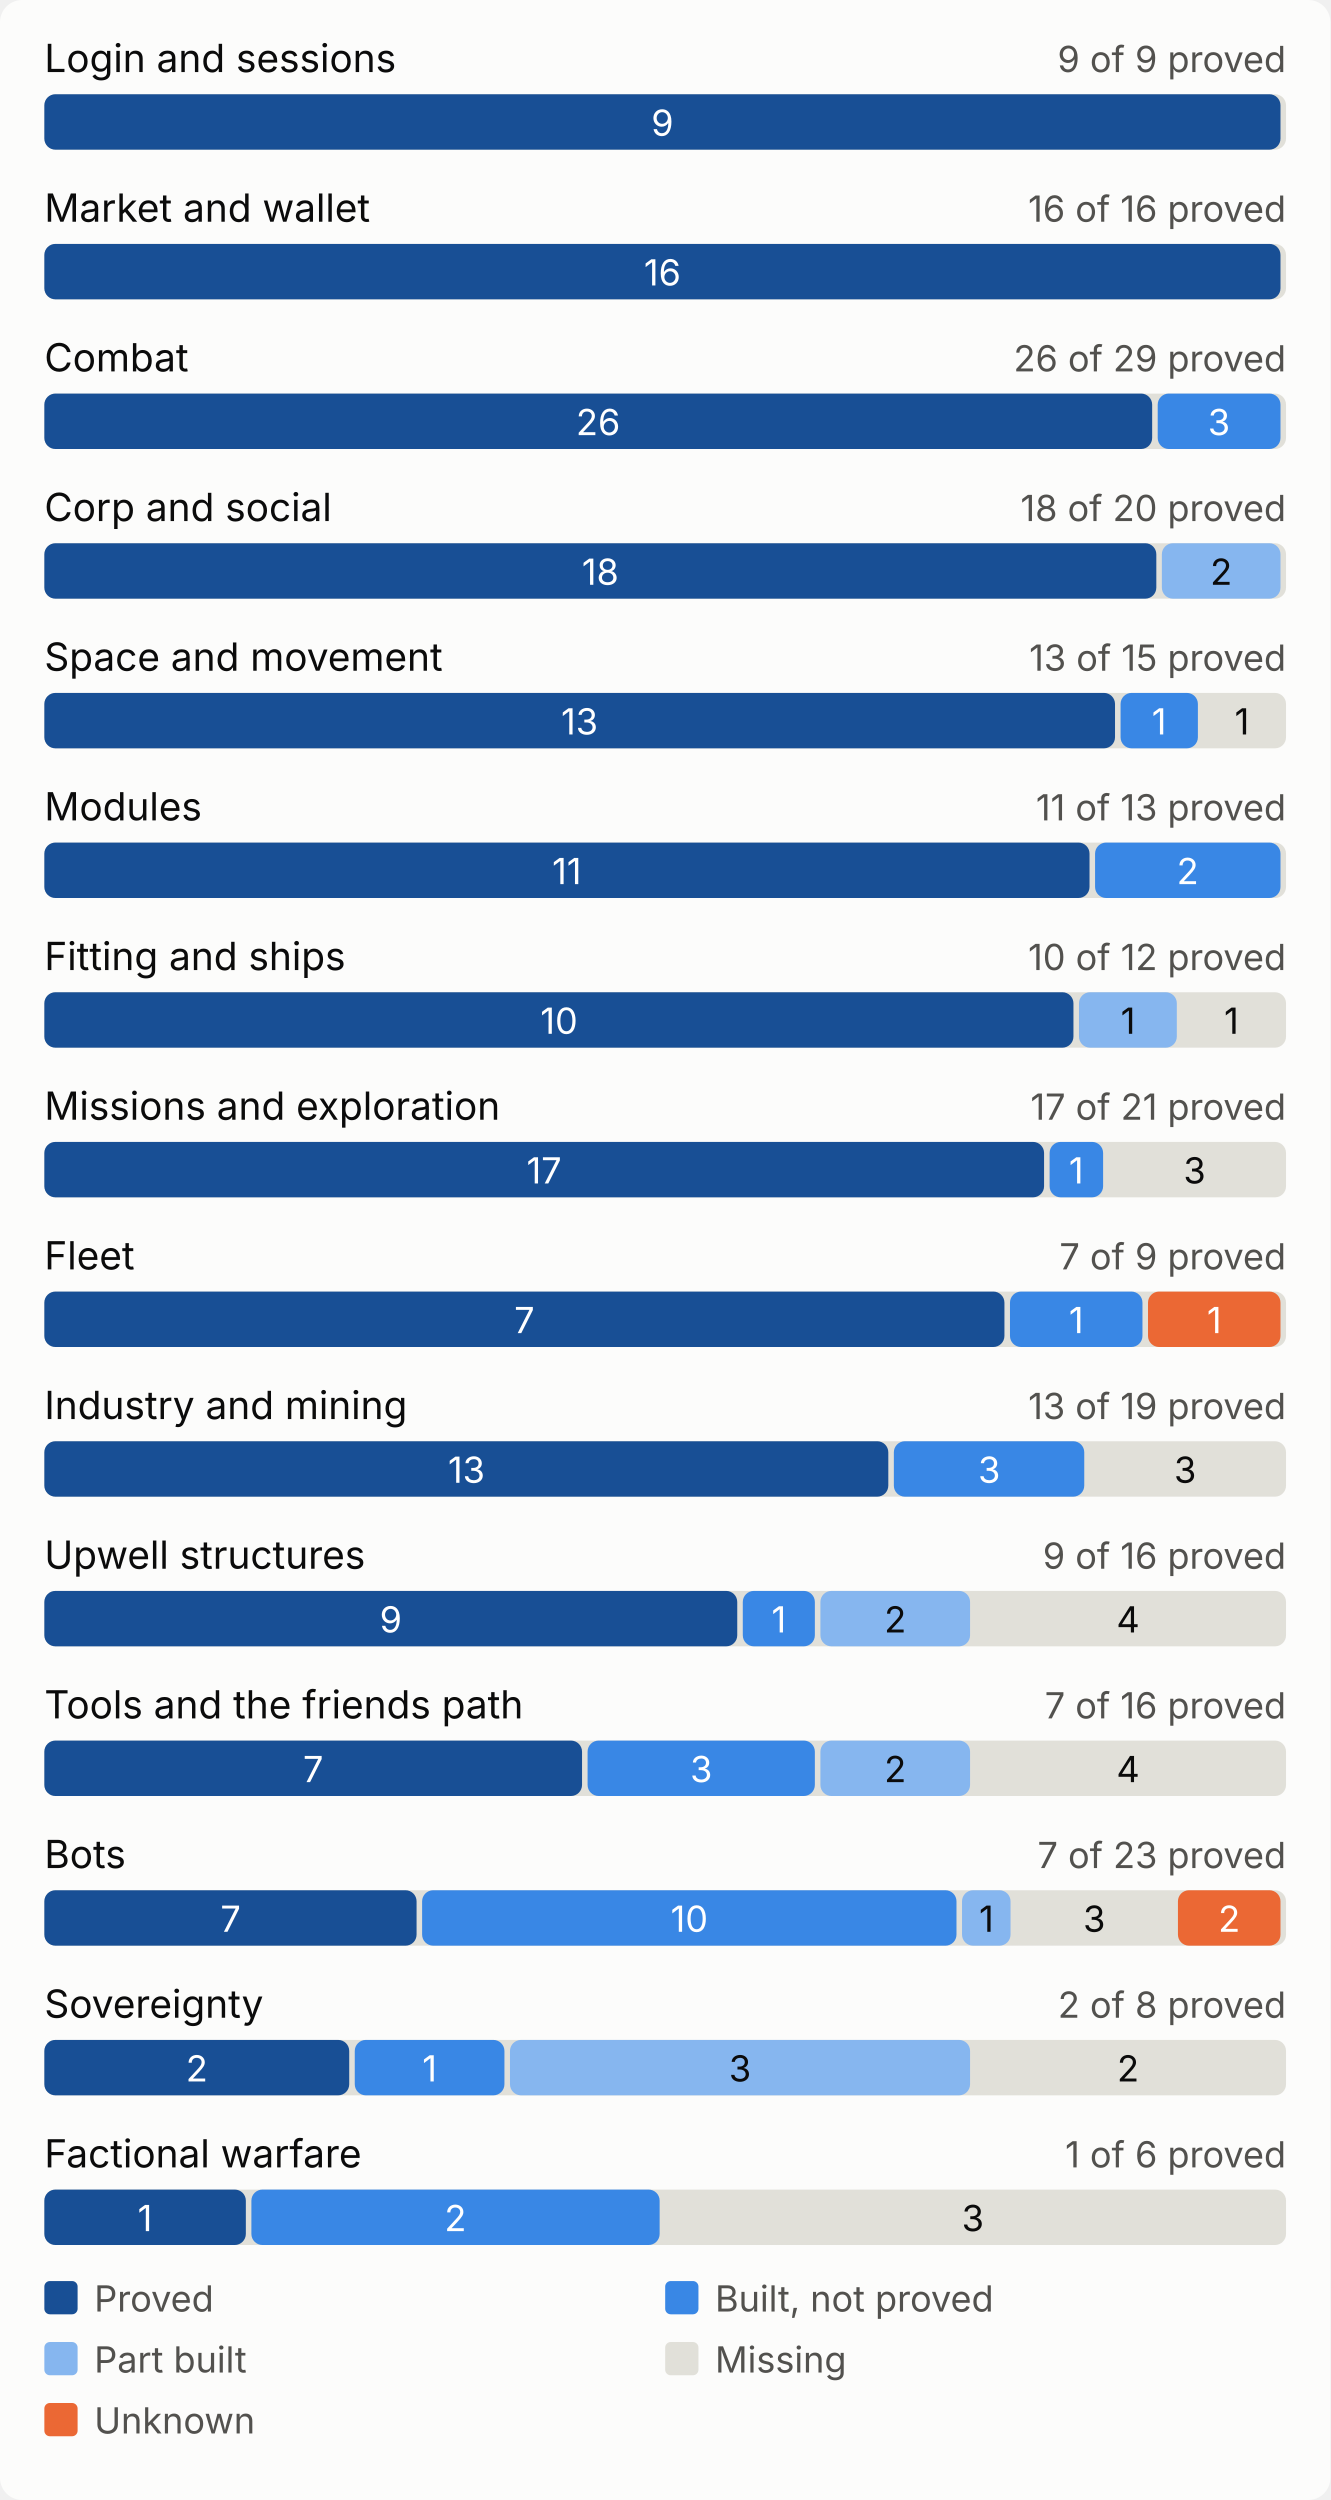
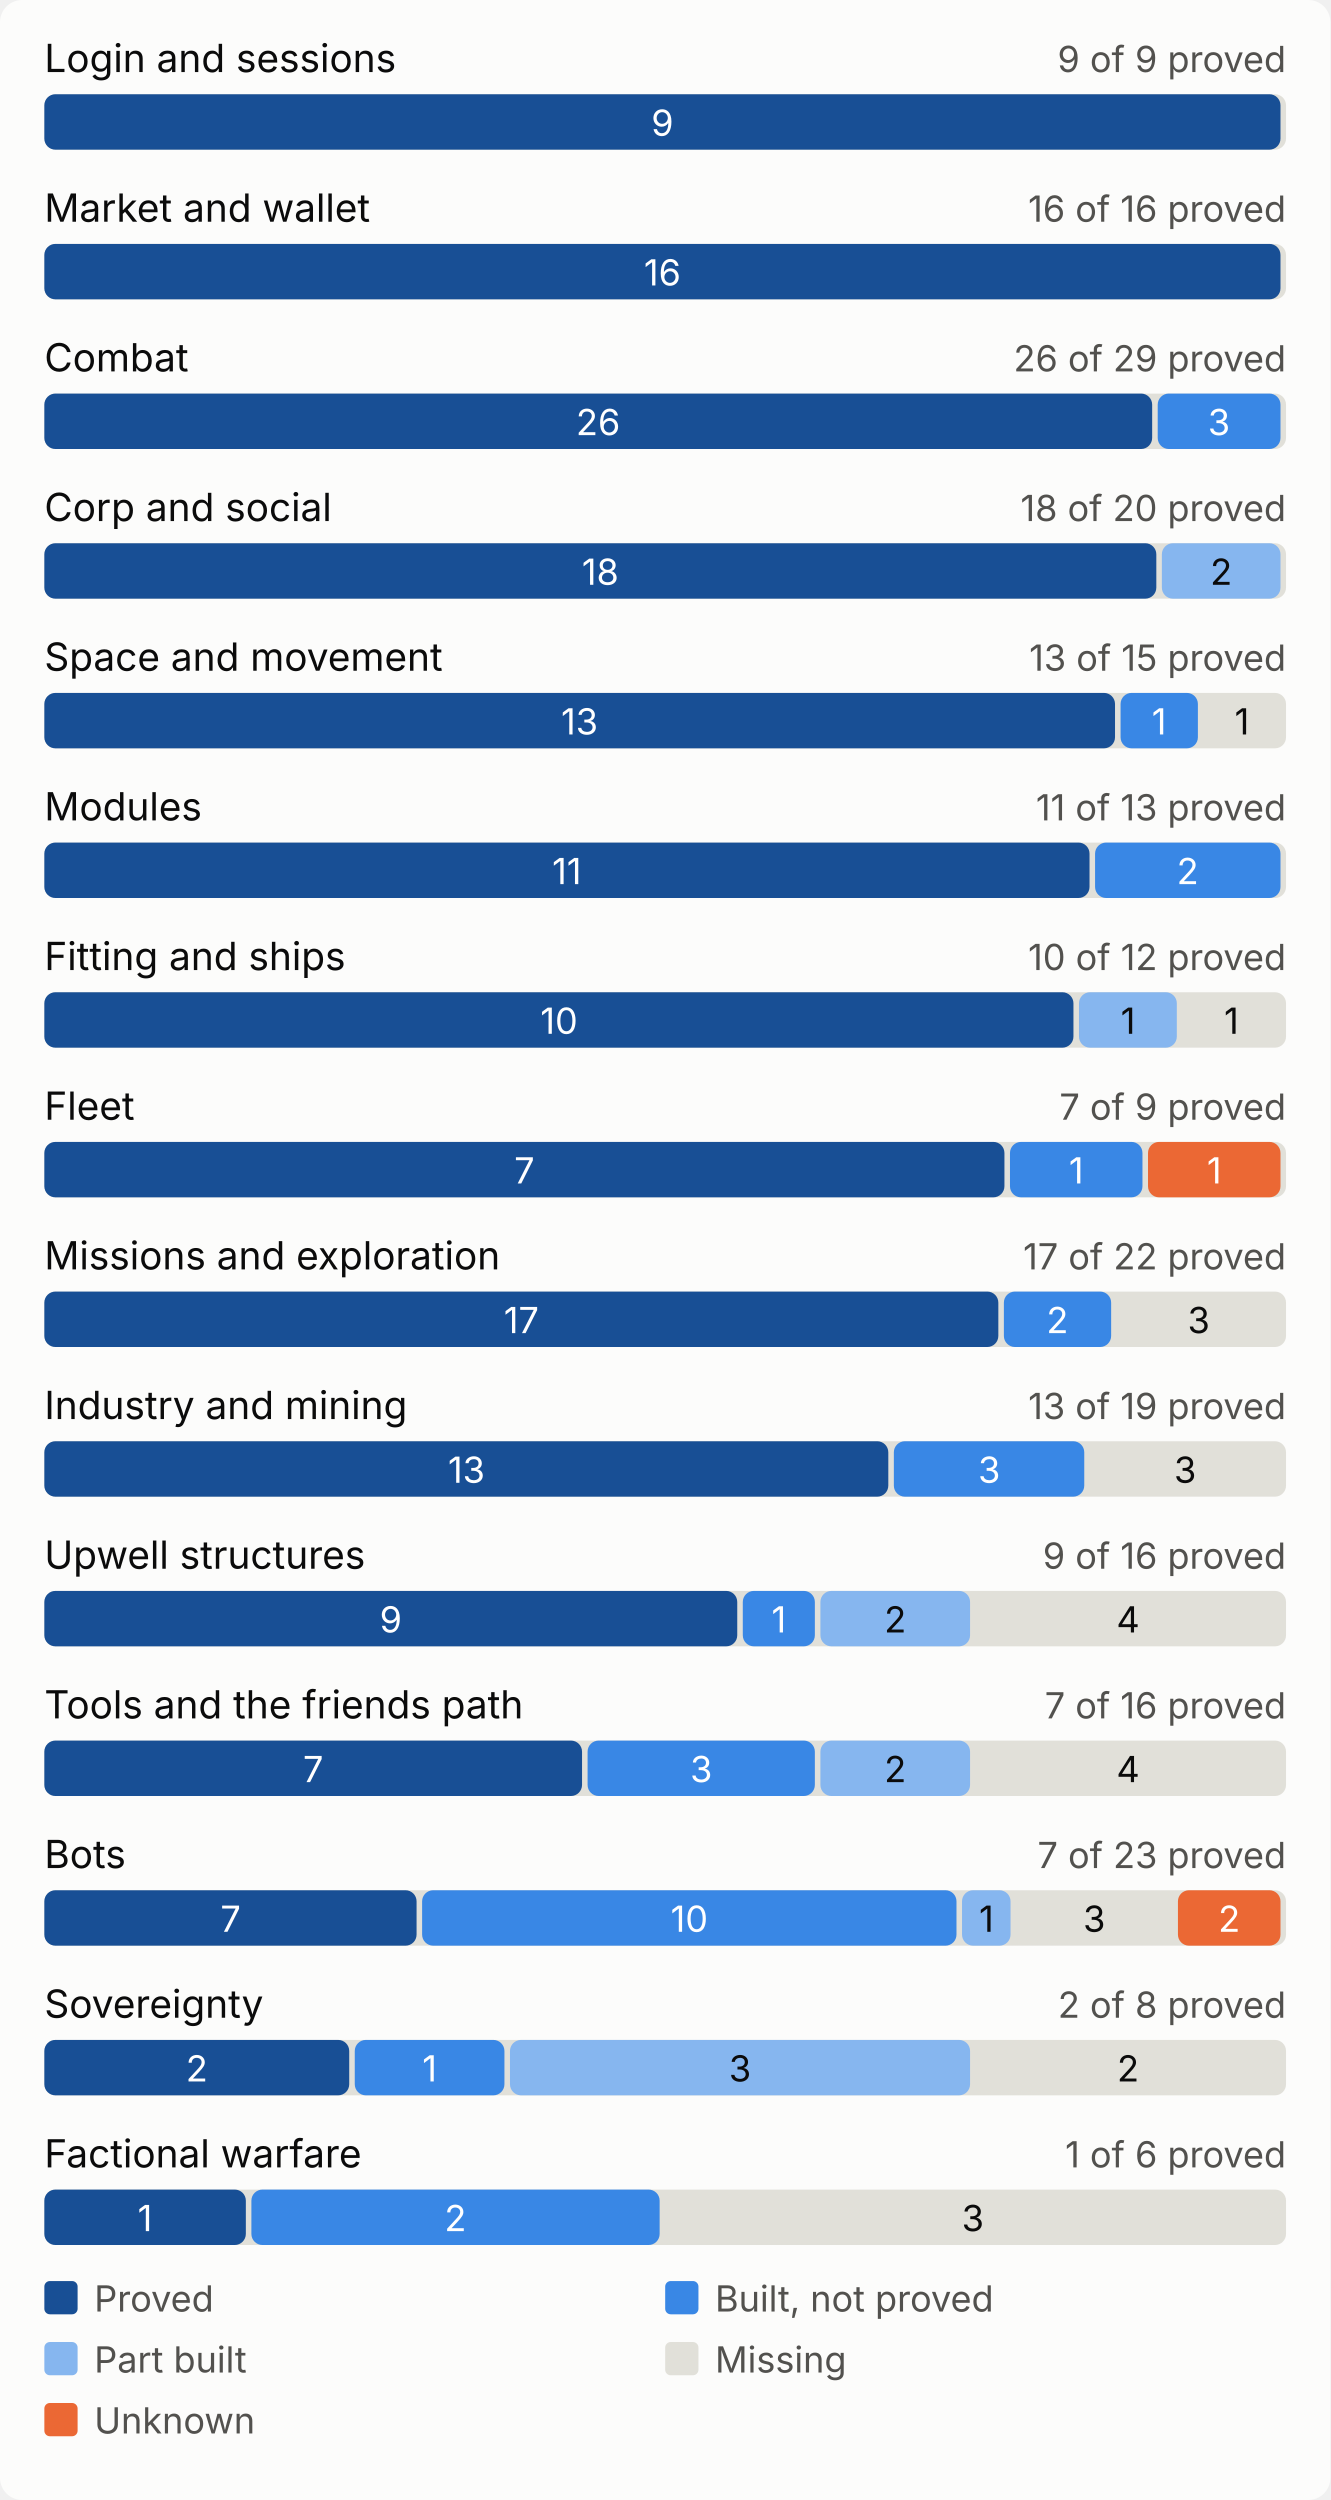
<svg xmlns="http://www.w3.org/2000/svg" viewBox="0 0 480 902" role="img" aria-label="Progress by system">
  <style>
.bg{fill:#fcfcfb}.t{fill:#0b0b0b}.s{fill:#52514e}.track{fill:#e1e0d9}
.proved{fill:#184f95}.built{fill:#3987e5}.part{fill:#86b6ef}.missing{fill:#e1e0d9}.unknown{fill:#eb6834}
.bad{fill:#eb6834}.none{fill:#c3c2b7}
.in-proved,.in-built,.in-unknown,.in-bad{fill:#fff}.in-part,.in-missing,.in-none{fill:#0b0b0b}
@media (prefers-color-scheme:dark){
.bg{fill:#1a1a19}.t{fill:#f0efec}.s{fill:#c3c2b7}.track{fill:#383835}
.proved{fill:#86b6ef}.built{fill:#3987e5}.part{fill:#184f95}.missing{fill:#383835}.unknown{fill:#d95926}
.bad{fill:#d95926}.none{fill:#52514e}
.in-proved{fill:#0b0b0b}.in-part,.in-missing,.in-none{fill:#f0efec}
}
text{font-family:system-ui,-apple-system,"Segoe UI",sans-serif;font-size:14px}
.big{font-size:40px;font-weight:600}.b{font-weight:600}.sm{font-size:13px}
</style>
  <rect width="480" height="902" rx="8" class="bg" />
  <text x="16.0" y="26" class="t">Login and sessions</text>
  <text x="464.0" y="26" class="s sm" text-anchor="end">9 of 9 proved</text>
  <rect x="16.0" y="34" width="448.0" height="20" rx="4" class="track" />
  <rect x="16.0" y="34" width="446.0" height="20" rx="4" class="proved" />
  <text x="239.0" y="49.0" class="in-proved sm" text-anchor="middle">9</text>
  <text x="16.0" y="80" class="t">Market and wallet</text>
  <text x="464.0" y="80" class="s sm" text-anchor="end">16 of 16 proved</text>
  <rect x="16.0" y="88" width="448.0" height="20" rx="4" class="track" />
  <rect x="16.0" y="88" width="446.0" height="20" rx="4" class="proved" />
  <text x="239.0" y="103.0" class="in-proved sm" text-anchor="middle">16</text>
  <text x="16.0" y="134" class="t">Combat</text>
  <text x="464.0" y="134" class="s sm" text-anchor="end">26 of 29 proved</text>
  <rect x="16.0" y="142" width="448.0" height="20" rx="4" class="track" />
  <rect x="16.0" y="142" width="399.7" height="20" rx="4" class="proved" />
  <text x="215.8" y="157.0" class="in-proved sm" text-anchor="middle">26</text>
  <rect x="417.7" y="142" width="44.3" height="20" rx="4" class="built" />
  <text x="439.8" y="157.0" class="in-built sm" text-anchor="middle">3</text>
  <text x="16.0" y="188" class="t">Corp and social</text>
  <text x="464.0" y="188" class="s sm" text-anchor="end">18 of 20 proved</text>
  <rect x="16.0" y="196" width="448.0" height="20" rx="4" class="track" />
  <rect x="16.0" y="196" width="401.2" height="20" rx="4" class="proved" />
  <text x="216.6" y="211.0" class="in-proved sm" text-anchor="middle">18</text>
  <rect x="419.2" y="196" width="42.8" height="20" rx="4" class="part" />
  <text x="440.6" y="211.0" class="in-part sm" text-anchor="middle">2</text>
  <text x="16.0" y="242" class="t">Space and movement</text>
  <text x="464.0" y="242" class="s sm" text-anchor="end">13 of 15 proved</text>
  <rect x="16.0" y="250" width="448.0" height="20" rx="4" class="track" />
  <rect x="16.0" y="250" width="386.3" height="20" rx="4" class="proved" />
  <text x="209.1" y="265.0" class="in-proved sm" text-anchor="middle">13</text>
  <rect x="404.3" y="250" width="27.9" height="20" rx="4" class="built" />
  <text x="418.2" y="265.0" class="in-built sm" text-anchor="middle">1</text>
  <text x="448.1" y="265.0" class="in-missing sm" text-anchor="middle">1</text>
  <text x="16.0" y="296" class="t">Modules</text>
  <text x="464.0" y="296" class="s sm" text-anchor="end">11 of 13 proved</text>
  <rect x="16.0" y="304" width="448.0" height="20" rx="4" class="track" />
  <rect x="16.0" y="304" width="377.1" height="20" rx="4" class="proved" />
  <text x="204.5" y="319.0" class="in-proved sm" text-anchor="middle">11</text>
  <rect x="395.1" y="304" width="66.9" height="20" rx="4" class="built" />
  <text x="428.5" y="319.0" class="in-built sm" text-anchor="middle">2</text>
  <text x="16.0" y="350" class="t">Fitting and ships</text>
  <text x="464.0" y="350" class="s sm" text-anchor="end">10 of 12 proved</text>
  <rect x="16.0" y="358" width="448.0" height="20" rx="4" class="track" />
  <rect x="16.0" y="358" width="371.3" height="20" rx="4" class="proved" />
  <text x="201.7" y="373.0" class="in-proved sm" text-anchor="middle">10</text>
  <rect x="389.3" y="358" width="35.3" height="20" rx="4" class="part" />
  <text x="407.0" y="373.0" class="in-part sm" text-anchor="middle">1</text>
  <text x="444.3" y="373.0" class="in-missing sm" text-anchor="middle">1</text>
-   <text x="16.0" y="404" class="t">Missions and exploration</text>
-   <text x="464.0" y="404" class="s sm" text-anchor="end">17 of 21 proved</text>
+   <text x="16.0" y="404" class="t">Fleet</text>
+   <text x="464.0" y="404" class="s sm" text-anchor="end">7 of 9 proved</text>
  <rect x="16.0" y="412" width="448.0" height="20" rx="4" class="track" />
-   <rect x="16.0" y="412" width="360.7" height="20" rx="4" class="proved" />
-   <text x="196.3" y="427.0" class="in-proved sm" text-anchor="middle">17</text>
-   <rect x="378.7" y="412" width="19.3" height="20" rx="4" class="built" />
+   <rect x="16.0" y="412" width="346.4" height="20" rx="4" class="proved" />
+   <text x="189.2" y="427.0" class="in-proved sm" text-anchor="middle">7</text>
+   <rect x="364.4" y="412" width="47.8" height="20" rx="4" class="built" />
  <text x="388.3" y="427.0" class="in-built sm" text-anchor="middle">1</text>
-   <text x="431.0" y="427.0" class="in-missing sm" text-anchor="middle">3</text>
-   <text x="16.0" y="458" class="t">Fleet</text>
-   <text x="464.0" y="458" class="s sm" text-anchor="end">7 of 9 proved</text>
+   <rect x="414.2" y="412" width="47.8" height="20" rx="4" class="unknown" />
+   <text x="438.1" y="427.0" class="in-unknown sm" text-anchor="middle">1</text>
+   <text x="16.0" y="458" class="t">Missions and exploration</text>
+   <text x="464.0" y="458" class="s sm" text-anchor="end">17 of 22 proved</text>
  <rect x="16.0" y="466" width="448.0" height="20" rx="4" class="track" />
-   <rect x="16.0" y="466" width="346.4" height="20" rx="4" class="proved" />
-   <text x="189.2" y="481.0" class="in-proved sm" text-anchor="middle">7</text>
-   <rect x="364.4" y="466" width="47.8" height="20" rx="4" class="built" />
-   <text x="388.3" y="481.0" class="in-built sm" text-anchor="middle">1</text>
-   <rect x="414.2" y="466" width="47.8" height="20" rx="4" class="unknown" />
-   <text x="438.1" y="481.0" class="in-unknown sm" text-anchor="middle">1</text>
+   <rect x="16.0" y="466" width="344.2" height="20" rx="4" class="proved" />
+   <text x="188.1" y="481.0" class="in-proved sm" text-anchor="middle">17</text>
+   <rect x="362.2" y="466" width="38.7" height="20" rx="4" class="built" />
+   <text x="381.5" y="481.0" class="in-built sm" text-anchor="middle">2</text>
+   <text x="432.5" y="481.0" class="in-missing sm" text-anchor="middle">3</text>
  <text x="16.0" y="512" class="t">Industry and mining</text>
  <text x="464.0" y="512" class="s sm" text-anchor="end">13 of 19 proved</text>
  <rect x="16.0" y="520" width="448.0" height="20" rx="4" class="track" />
  <rect x="16.0" y="520" width="304.5" height="20" rx="4" class="proved" />
  <text x="168.3" y="535.0" class="in-proved sm" text-anchor="middle">13</text>
  <rect x="322.5" y="520" width="68.7" height="20" rx="4" class="built" />
  <text x="356.9" y="535.0" class="in-built sm" text-anchor="middle">3</text>
  <text x="427.6" y="535.0" class="in-missing sm" text-anchor="middle">3</text>
  <text x="16.0" y="566" class="t">Upwell structures</text>
  <text x="464.0" y="566" class="s sm" text-anchor="end">9 of 16 proved</text>
  <rect x="16.0" y="574" width="448.0" height="20" rx="4" class="track" />
  <rect x="16.0" y="574" width="250.0" height="20" rx="4" class="proved" />
  <text x="141.0" y="589.0" class="in-proved sm" text-anchor="middle">9</text>
  <rect x="268.0" y="574" width="26.0" height="20" rx="4" class="built" />
  <text x="281.0" y="589.0" class="in-built sm" text-anchor="middle">1</text>
  <rect x="296.0" y="574" width="54.0" height="20" rx="4" class="part" />
  <text x="323.0" y="589.0" class="in-part sm" text-anchor="middle">2</text>
  <text x="407.0" y="589.0" class="in-missing sm" text-anchor="middle">4</text>
  <text x="16.0" y="620" class="t">Tools and the friends path</text>
  <text x="464.0" y="620" class="s sm" text-anchor="end">7 of 16 proved</text>
  <rect x="16.0" y="628" width="448.0" height="20" rx="4" class="track" />
  <rect x="16.0" y="628" width="194.0" height="20" rx="4" class="proved" />
  <text x="113.0" y="643.0" class="in-proved sm" text-anchor="middle">7</text>
  <rect x="212.0" y="628" width="82.0" height="20" rx="4" class="built" />
  <text x="253.0" y="643.0" class="in-built sm" text-anchor="middle">3</text>
  <rect x="296.0" y="628" width="54.0" height="20" rx="4" class="part" />
  <text x="323.0" y="643.0" class="in-part sm" text-anchor="middle">2</text>
  <text x="407.0" y="643.0" class="in-missing sm" text-anchor="middle">4</text>
  <text x="16.0" y="674" class="t">Bots</text>
  <text x="464.0" y="674" class="s sm" text-anchor="end">7 of 23 proved</text>
  <rect x="16.0" y="682" width="448.0" height="20" rx="4" class="track" />
  <rect x="16.0" y="682" width="134.3" height="20" rx="4" class="proved" />
  <text x="83.2" y="697.0" class="in-proved sm" text-anchor="middle">7</text>
  <rect x="152.3" y="682" width="192.8" height="20" rx="4" class="built" />
  <text x="248.7" y="697.0" class="in-built sm" text-anchor="middle">10</text>
  <rect x="347.1" y="682" width="17.5" height="20" rx="4" class="part" />
  <text x="355.9" y="697.0" class="in-part sm" text-anchor="middle">1</text>
  <text x="394.8" y="697.0" class="in-missing sm" text-anchor="middle">3</text>
  <rect x="425.0" y="682" width="37.0" height="20" rx="4" class="unknown" />
  <text x="443.5" y="697.0" class="in-unknown sm" text-anchor="middle">2</text>
  <text x="16.0" y="728" class="t">Sovereignty</text>
  <text x="464.0" y="728" class="s sm" text-anchor="end">2 of 8 proved</text>
  <rect x="16.0" y="736" width="448.0" height="20" rx="4" class="track" />
  <rect x="16.0" y="736" width="110.0" height="20" rx="4" class="proved" />
  <text x="71.0" y="751.0" class="in-proved sm" text-anchor="middle">2</text>
  <rect x="128.0" y="736" width="54.0" height="20" rx="4" class="built" />
  <text x="155.0" y="751.0" class="in-built sm" text-anchor="middle">1</text>
  <rect x="184.0" y="736" width="166.0" height="20" rx="4" class="part" />
  <text x="267.0" y="751.0" class="in-part sm" text-anchor="middle">3</text>
  <text x="407.0" y="751.0" class="in-missing sm" text-anchor="middle">2</text>
  <text x="16.0" y="782" class="t">Factional warfare</text>
  <text x="464.0" y="782" class="s sm" text-anchor="end">1 of 6 proved</text>
  <rect x="16.0" y="790" width="448.0" height="20" rx="4" class="track" />
  <rect x="16.0" y="790" width="72.7" height="20" rx="4" class="proved" />
  <text x="52.3" y="805.0" class="in-proved sm" text-anchor="middle">1</text>
  <rect x="90.7" y="790" width="147.3" height="20" rx="4" class="built" />
  <text x="164.3" y="805.0" class="in-built sm" text-anchor="middle">2</text>
  <text x="351.0" y="805.0" class="in-missing sm" text-anchor="middle">3</text>
  <rect x="16.0" y="823" width="12.0" height="12" rx="2" class="proved" />
  <text x="34.0" y="834" class="s sm">Proved</text>
  <rect x="240.0" y="823" width="12.0" height="12" rx="2" class="built" />
  <text x="258.0" y="834" class="s sm">Built, not proved</text>
  <rect x="16.0" y="845" width="12.0" height="12" rx="2" class="part" />
  <text x="34.0" y="856" class="s sm">Part built</text>
  <rect x="240.0" y="845" width="12.0" height="12" rx="2" class="missing" />
  <text x="258.0" y="856" class="s sm">Missing</text>
  <rect x="16.0" y="867" width="12.0" height="12" rx="2" class="unknown" />
  <text x="34.0" y="878" class="s sm">Unknown</text>
</svg>
